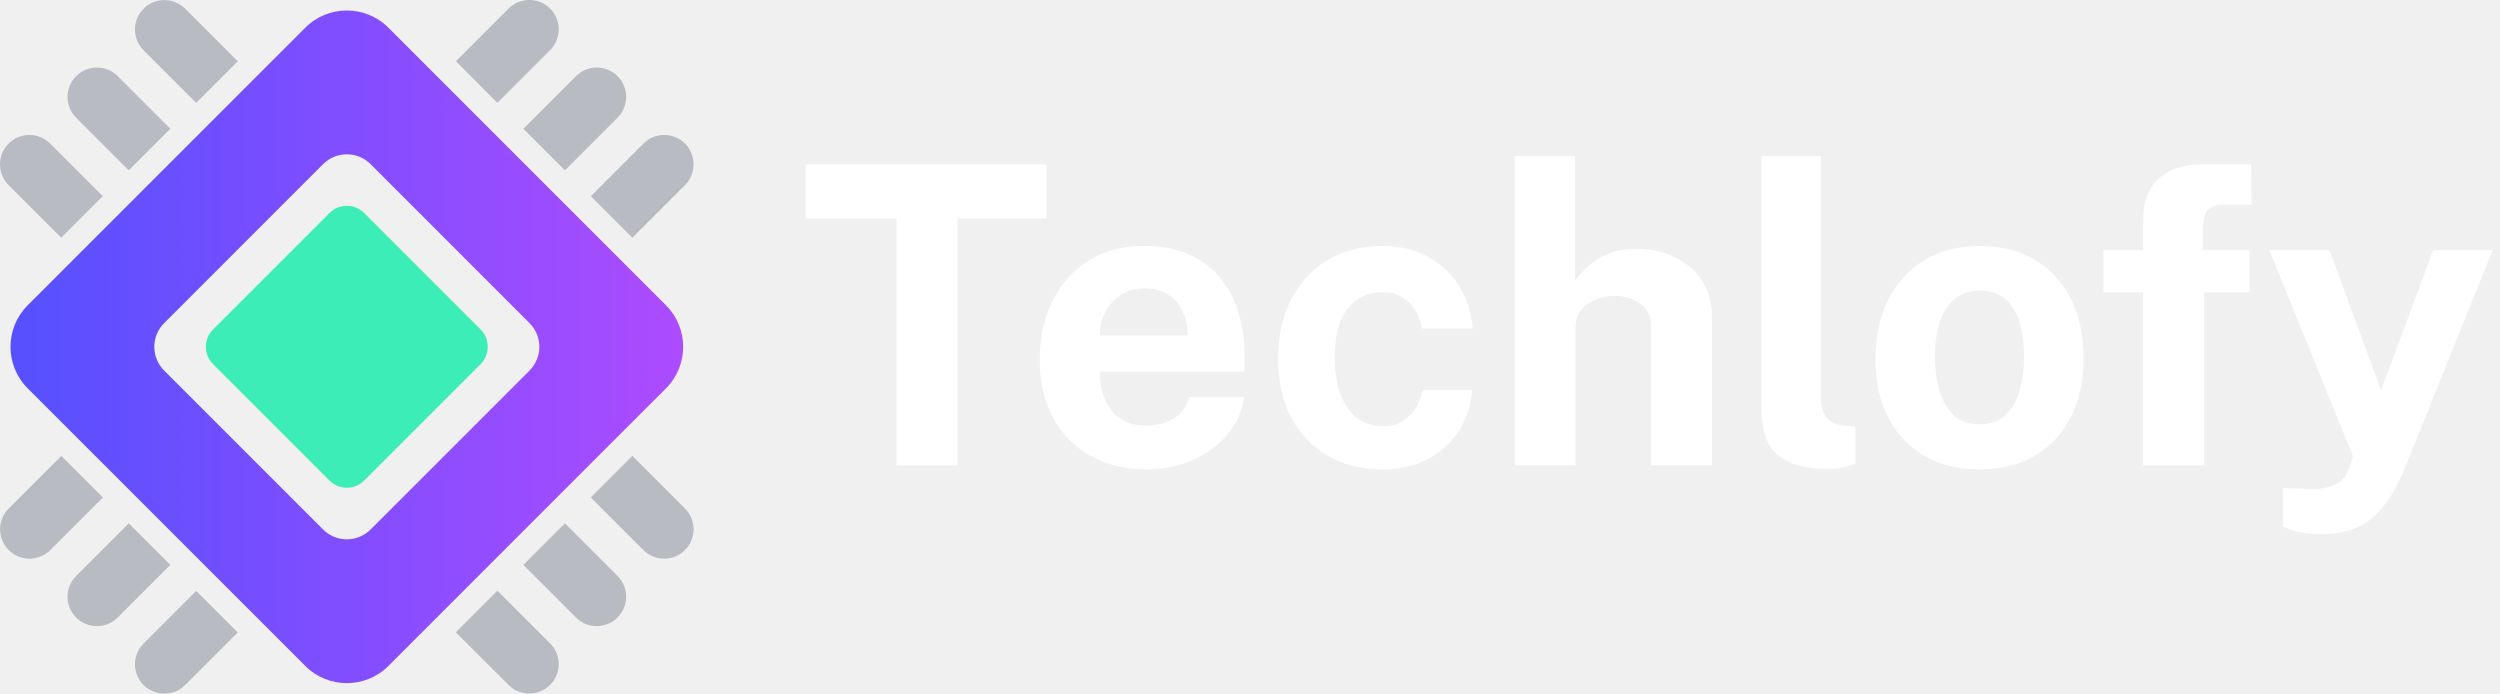
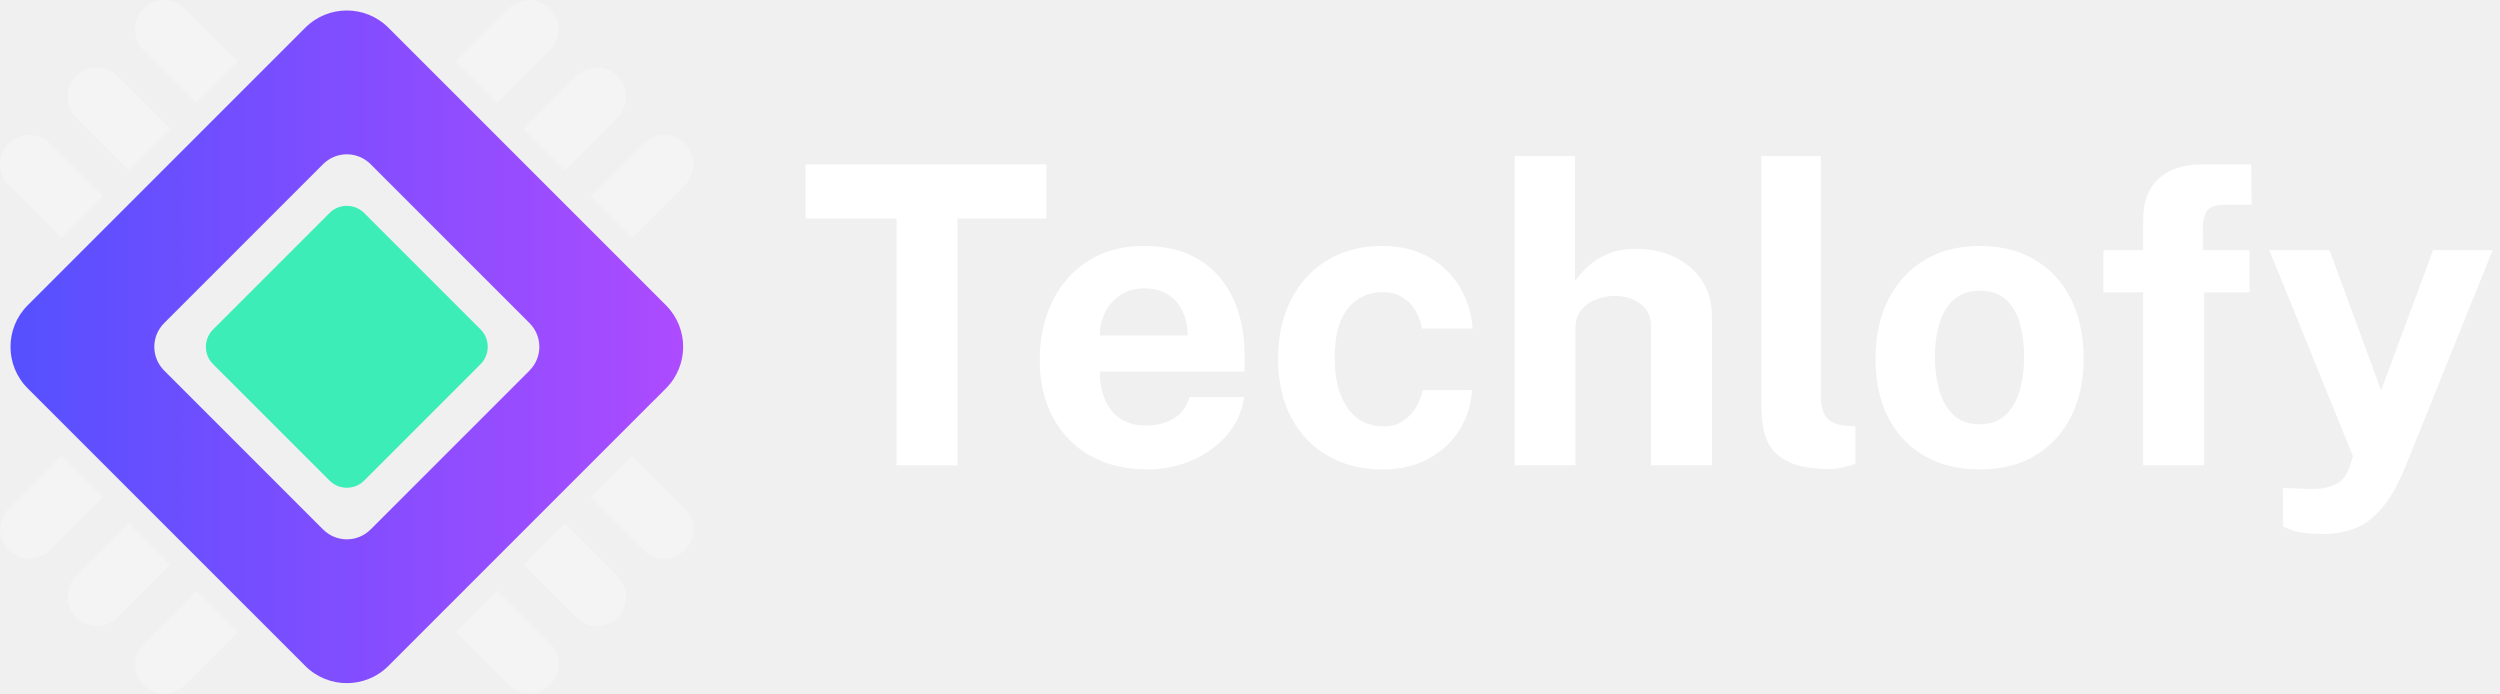
<svg xmlns="http://www.w3.org/2000/svg" width="173" height="48" viewBox="0 0 173 48" fill="none">
  <path d="M160.784 36.95C159.767 36.95 159.046 36.864 158.624 36.691C158.202 36.528 157.99 36.446 157.99 36.446V33.768L159.474 33.825C160.117 33.864 160.635 33.83 161.029 33.725C161.423 33.629 161.72 33.499 161.922 33.336C162.123 33.173 162.267 33 162.354 32.818C162.45 32.645 162.517 32.505 162.555 32.4L162.829 31.579L157.04 17.309H161.202L164.773 27.014L168.373 17.309H172.492L166.458 32.285C165.939 33.552 165.387 34.522 164.802 35.194C164.226 35.866 163.602 36.326 162.93 36.576C162.267 36.826 161.552 36.95 160.784 36.95Z" fill="white" />
  <path d="M148.307 32.2V20.233H145.557V17.31H148.307V15.164C148.307 13.964 148.662 13.033 149.373 12.371C150.083 11.708 151.082 11.377 152.368 11.377H155.781L155.81 14.171H153.837C153.309 14.171 152.944 14.305 152.742 14.574C152.541 14.833 152.44 15.265 152.44 15.87V17.31H155.666V20.233H152.526V32.2H148.307Z" fill="white" />
  <path d="M136.988 32.485C135.529 32.485 134.257 32.173 133.172 31.549C132.097 30.925 131.262 30.042 130.667 28.9C130.081 27.757 129.788 26.404 129.788 24.839C129.788 23.274 130.081 21.906 130.667 20.735C131.262 19.564 132.097 18.651 133.172 17.999C134.257 17.346 135.534 17.02 137.003 17.02C138.471 17.02 139.744 17.341 140.819 17.984C141.894 18.618 142.724 19.52 143.31 20.692C143.896 21.863 144.188 23.245 144.188 24.839C144.188 26.336 143.9 27.661 143.324 28.813C142.758 29.956 141.937 30.853 140.862 31.506C139.796 32.159 138.505 32.485 136.988 32.485ZM137.003 29.36C137.742 29.36 138.337 29.144 138.788 28.712C139.24 28.28 139.566 27.714 139.768 27.013C139.969 26.303 140.07 25.53 140.07 24.695C140.07 23.908 139.979 23.164 139.796 22.463C139.614 21.762 139.297 21.196 138.846 20.764C138.395 20.332 137.78 20.116 137.003 20.116C136.263 20.116 135.663 20.322 135.203 20.735C134.751 21.138 134.42 21.69 134.209 22.391C133.998 23.082 133.892 23.85 133.892 24.695C133.892 25.472 133.988 26.221 134.18 26.941C134.372 27.652 134.694 28.232 135.145 28.684C135.596 29.135 136.215 29.36 137.003 29.36Z" fill="white" />
  <path d="M126.64 32.457C125.545 32.457 124.677 32.327 124.033 32.068C123.39 31.809 122.915 31.468 122.608 31.045C122.301 30.613 122.104 30.138 122.017 29.62C121.931 29.092 121.888 28.559 121.888 28.021V10.799H126.006V27.503C126.006 28.05 126.121 28.497 126.352 28.842C126.592 29.178 127.038 29.385 127.691 29.461L128.397 29.505V32.097C128.109 32.193 127.816 32.274 127.518 32.341C127.221 32.418 126.928 32.457 126.64 32.457Z" fill="white" />
  <path d="M104.815 32.197V10.799H108.992V19.453C109.232 19.108 109.534 18.767 109.899 18.431C110.264 18.085 110.72 17.797 111.267 17.567C111.814 17.337 112.481 17.221 113.268 17.221C114.219 17.221 115.083 17.409 115.86 17.783C116.648 18.148 117.277 18.68 117.747 19.381C118.227 20.082 118.467 20.936 118.467 21.945V32.197H114.248V22.564C114.248 21.892 114.003 21.378 113.513 21.023C113.033 20.658 112.448 20.476 111.756 20.476C111.305 20.476 110.868 20.557 110.446 20.721C110.024 20.884 109.678 21.133 109.409 21.469C109.15 21.796 109.02 22.204 109.02 22.693V32.197H104.815Z" fill="white" />
  <path d="M95.629 32.485C94.247 32.485 93.013 32.178 91.928 31.564C90.843 30.949 89.989 30.071 89.365 28.928C88.751 27.776 88.443 26.404 88.443 24.81C88.443 23.274 88.741 21.92 89.336 20.749C89.931 19.578 90.767 18.666 91.842 18.013C92.927 17.351 94.189 17.02 95.629 17.02C96.877 17.02 97.952 17.274 98.855 17.783C99.767 18.291 100.482 18.978 101 19.842C101.528 20.706 101.831 21.671 101.908 22.736H98.408C98.341 22.343 98.202 21.954 97.991 21.57C97.78 21.176 97.482 20.855 97.098 20.605C96.714 20.346 96.234 20.216 95.658 20.216C94.679 20.216 93.882 20.596 93.267 21.354C92.663 22.103 92.36 23.245 92.36 24.781C92.36 26.231 92.658 27.383 93.253 28.237C93.848 29.082 94.679 29.504 95.744 29.504C96.311 29.504 96.781 29.365 97.156 29.087C97.54 28.808 97.837 28.477 98.048 28.093C98.26 27.7 98.394 27.335 98.452 26.999H101.864C101.797 28.026 101.5 28.957 100.972 29.792C100.444 30.618 99.724 31.276 98.812 31.765C97.909 32.245 96.848 32.485 95.629 32.485Z" fill="white" />
  <path d="M79.395 32.485C77.917 32.485 76.616 32.178 75.493 31.564C74.379 30.94 73.51 30.061 72.886 28.928C72.262 27.796 71.95 26.461 71.95 24.925C71.95 23.437 72.233 22.098 72.8 20.908C73.376 19.708 74.201 18.762 75.277 18.071C76.352 17.37 77.653 17.02 79.179 17.02C80.696 17.02 81.968 17.341 82.995 17.984C84.022 18.618 84.8 19.506 85.328 20.648C85.856 21.781 86.12 23.092 86.12 24.58V25.717H76.112C76.112 26.476 76.237 27.138 76.486 27.704C76.736 28.261 77.096 28.693 77.566 29C78.046 29.298 78.622 29.447 79.294 29.447C80.014 29.447 80.643 29.293 81.181 28.986C81.718 28.679 82.098 28.175 82.318 27.474H86.106C85.933 28.53 85.51 29.432 84.838 30.181C84.166 30.93 83.35 31.501 82.39 31.895C81.43 32.288 80.432 32.485 79.395 32.485ZM76.112 23.212H82.189C82.189 22.616 82.074 22.069 81.843 21.57C81.622 21.071 81.286 20.677 80.835 20.389C80.394 20.101 79.837 19.957 79.165 19.957C78.522 19.957 77.969 20.116 77.509 20.432C77.058 20.74 76.707 21.143 76.457 21.642C76.218 22.141 76.102 22.664 76.112 23.212Z" fill="white" />
  <path d="M62.042 32.2V15.121H55.749V11.377H72.41V15.121H66.261V32.2H62.042Z" fill="white" />
  <path d="M46.085 21.125L26.876 1.916C25.29 0.33 22.712 0.33 21.126 1.916L1.917 21.125C0.331 22.711 0.331 25.289 1.917 26.875L21.126 46.083C22.712 47.67 25.29 47.67 26.876 46.083L46.085 26.875C47.671 25.289 47.671 22.711 46.085 21.125ZM25.647 36.638C24.735 37.55 23.267 37.55 22.355 36.638L11.363 25.646C10.45 24.734 10.45 23.266 11.363 22.354L22.355 11.362C23.267 10.45 24.735 10.45 25.647 11.362L36.639 22.354C37.551 23.266 37.551 24.734 36.639 25.646L25.647 36.638Z" fill="url(#paint0_linear_53_533)" />
  <path d="M33.256 22.796L25.205 14.745C24.537 14.077 23.46 14.077 22.799 14.745L14.748 22.796C14.08 23.463 14.08 24.541 14.748 25.202L22.799 33.252C23.466 33.92 24.544 33.92 25.205 33.252L33.249 25.208C33.917 24.541 33.917 23.457 33.256 22.796Z" fill="#3CEDB7" />
  <g opacity="0.24">
-     <path d="M38.067 3.47C38.86 2.677 38.86 1.388 38.067 0.595C37.274 -0.198 35.985 -0.198 35.192 0.595L31.55 4.237L34.419 7.119L38.067 3.47Z" fill="#030F2B" />
-     <path d="M42.734 8.144C43.527 7.351 43.527 6.062 42.734 5.269C41.941 4.476 40.652 4.476 39.859 5.269L36.217 8.911L39.092 11.786L42.734 8.144Z" fill="#030F2B" />
-     <path d="M47.401 12.81C48.194 12.017 48.194 10.728 47.401 9.935C46.608 9.142 45.319 9.142 44.526 9.935L40.884 13.577L43.759 16.452L47.401 12.81Z" fill="#030F2B" />
+     <path d="M38.067 3.47C38.86 2.677 38.86 1.388 38.067 0.595C37.274 -0.198 35.985 -0.198 35.192 0.595L31.55 4.237L34.419 7.119L38.067 3.47Z" fill="white" />
+     <path d="M42.734 8.144C43.527 7.351 43.527 6.062 42.734 5.269C41.941 4.476 40.652 4.476 39.859 5.269L36.217 8.911L39.092 11.786L42.734 8.144Z" fill="white" />
+     <path d="M47.401 12.81C48.194 12.017 48.194 10.728 47.401 9.935C46.608 9.142 45.319 9.142 44.526 9.935L40.884 13.577L43.759 16.452L47.401 12.81Z" fill="white" />
  </g>
  <g opacity="0.24">
-     <path d="M44.524 38.064C45.317 38.857 46.606 38.857 47.399 38.064C48.193 37.271 48.193 35.982 47.399 35.189L43.757 31.547L40.882 34.422L44.524 38.064Z" fill="#030F2B" />
-     <path d="M39.859 42.732C40.652 43.525 41.941 43.525 42.734 42.732C43.527 41.939 43.527 40.65 42.734 39.857L39.092 36.215L36.217 39.09L39.859 42.732Z" fill="#030F2B" />
-     <path d="M35.192 47.396C35.985 48.189 37.274 48.189 38.067 47.396C38.86 46.603 38.86 45.314 38.067 44.521L34.418 40.879L31.543 43.754L35.192 47.396Z" fill="#030F2B" />
+     <path d="M44.524 38.064C45.317 38.857 46.606 38.857 47.399 38.064C48.193 37.271 48.193 35.982 47.399 35.189L43.757 31.547L40.882 34.422L44.524 38.064Z" fill="white" />
+     <path d="M39.859 42.732C40.652 43.525 41.941 43.525 42.734 42.732C43.527 41.939 43.527 40.65 42.734 39.857L39.092 36.215L36.217 39.09L39.859 42.732Z" fill="white" />
+     <path d="M35.192 47.396C35.985 48.189 37.274 48.189 38.067 47.396C38.86 46.603 38.86 45.314 38.067 44.521L34.418 40.879L31.543 43.754L35.192 47.396Z" fill="white" />
  </g>
  <g opacity="0.24">
-     <path d="M9.935 44.531C9.142 45.324 9.142 46.613 9.935 47.406C10.728 48.199 12.017 48.199 12.81 47.406L16.452 43.764L13.577 40.889L9.935 44.531Z" fill="#030F2B" />
-     <path d="M5.268 39.857C4.475 40.65 4.475 41.939 5.268 42.732C6.061 43.525 7.35 43.525 8.143 42.732L11.785 39.09L8.91 36.215L5.268 39.857Z" fill="#030F2B" />
-     <path d="M0.602 35.189C-0.191 35.982 -0.191 37.271 0.602 38.064C1.395 38.857 2.684 38.857 3.477 38.064L7.119 34.422L4.244 31.547L0.602 35.189Z" fill="#030F2B" />
+     <path d="M9.935 44.531C9.142 45.324 9.142 46.613 9.935 47.406C10.728 48.199 12.017 48.199 12.81 47.406L16.452 43.764L13.577 40.889L9.935 44.531Z" fill="white" />
+     <path d="M5.268 39.857C4.475 40.65 4.475 41.939 5.268 42.732C6.061 43.525 7.35 43.525 8.143 42.732L11.785 39.09L8.91 36.215L5.268 39.857Z" fill="white" />
+     <path d="M0.602 35.189C-0.191 35.982 -0.191 37.271 0.602 38.064C1.395 38.857 2.684 38.857 3.477 38.064L7.119 34.422L4.244 31.547L0.602 35.189Z" fill="white" />
  </g>
  <g opacity="0.24">
-     <path d="M3.47 9.935C2.677 9.141 1.388 9.141 0.595 9.935C-0.198 10.728 -0.198 12.017 0.595 12.81L4.237 16.452L7.112 13.577L3.47 9.935Z" fill="#030F2B" />
-     <path d="M8.143 5.269C7.35 4.476 6.061 4.476 5.268 5.269C4.475 6.062 4.475 7.351 5.268 8.144L8.91 11.786L11.785 8.911L8.143 5.269Z" fill="#030F2B" />
-     <path d="M12.81 0.601C12.017 -0.192 10.728 -0.192 9.935 0.601C9.142 1.394 9.142 2.683 9.935 3.476L13.577 7.118L16.452 4.243L12.81 0.601Z" fill="#030F2B" />
+     <path d="M3.47 9.935C2.677 9.141 1.388 9.141 0.595 9.935C-0.198 10.728 -0.198 12.017 0.595 12.81L4.237 16.452L7.112 13.577L3.47 9.935Z" fill="white" />
+     <path d="M8.143 5.269C7.35 4.476 6.061 4.476 5.268 5.269C4.475 6.062 4.475 7.351 5.268 8.144L8.91 11.786L11.785 8.911L8.143 5.269Z" fill="white" />
+     <path d="M12.81 0.601C12.017 -0.192 10.728 -0.192 9.935 0.601C9.142 1.394 9.142 2.683 9.935 3.476L13.577 7.118L16.452 4.243L12.81 0.601Z" fill="white" />
  </g>
  <defs>
    <linearGradient id="paint0_linear_53_533" x1="0.727" y1="24" x2="47.275" y2="24" gradientUnits="userSpaceOnUse">
      <stop stop-color="#5550FF" />
      <stop offset="1" stop-color="#AD4BFF" />
    </linearGradient>
  </defs>
</svg>
